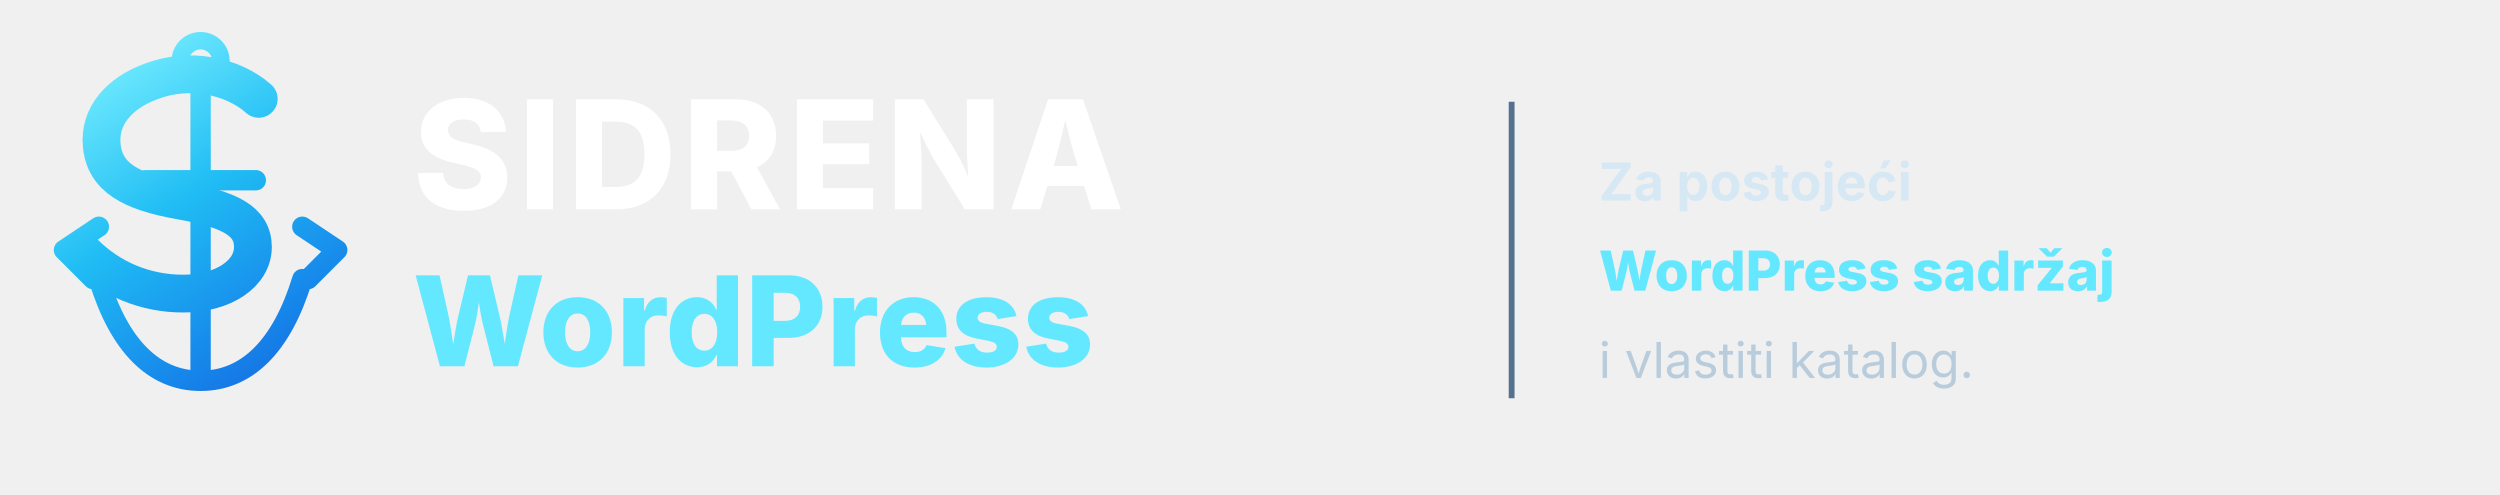
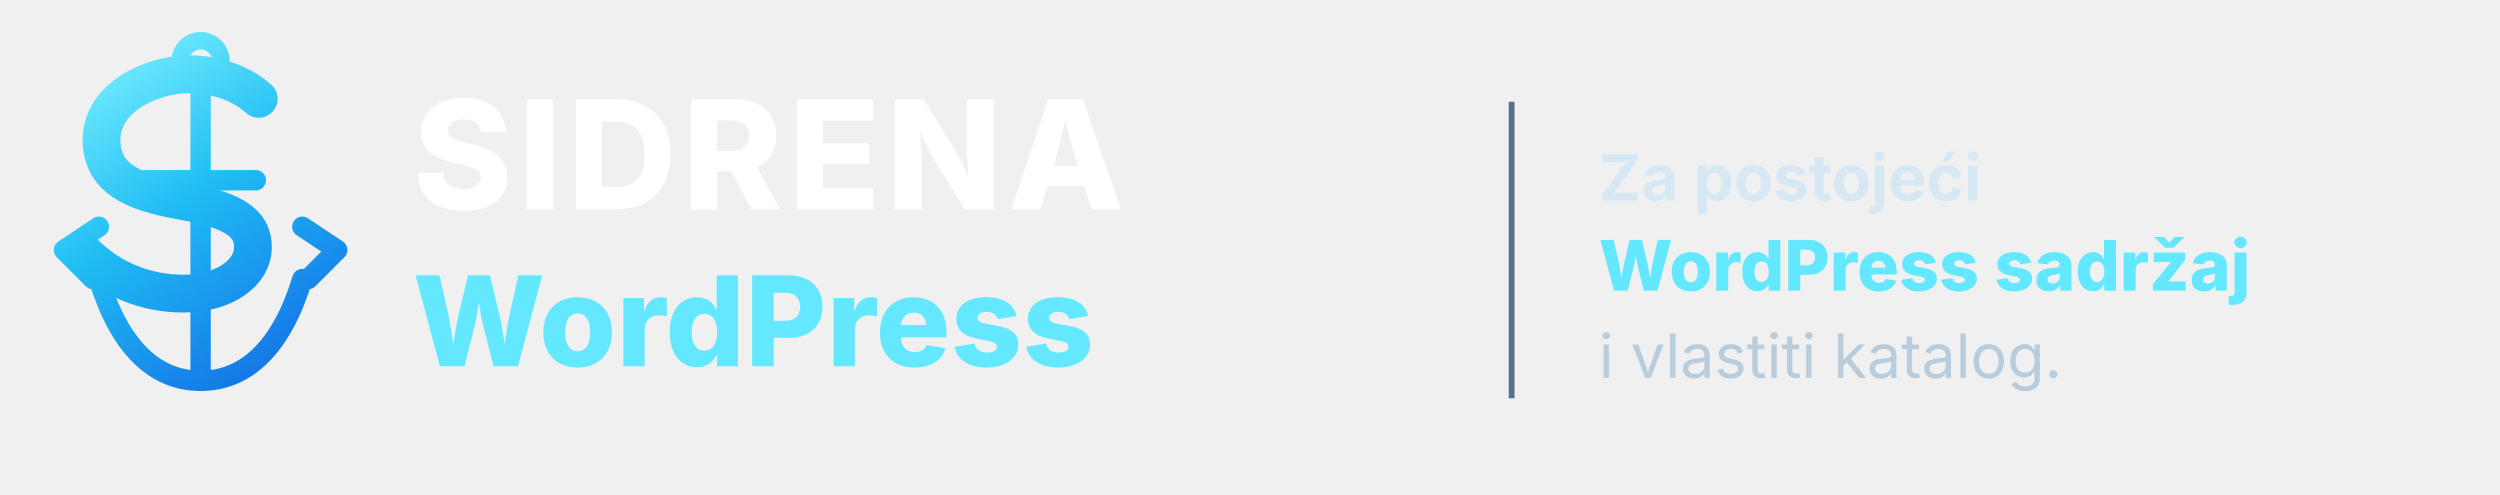
<svg xmlns="http://www.w3.org/2000/svg" viewBox="0 0 860 170" role="img" aria-labelledby="t d">
  <defs>
    <linearGradient id="m" x1="28" y1="12" x2="112" y2="140" gradientUnits="userSpaceOnUse">
      <stop stop-color="#78efff" />
      <stop offset=".38" stop-color="#20bdf4" />
      <stop offset=".72" stop-color="#1685ea" />
      <stop offset="1" stop-color="#1557d6" />
    </linearGradient>
  </defs>
  <g transform="translate(7 5)">
    <path d="M82 29c-9-8-24-11-37-6-11 4-18 12-17 22 1 11 10 16 27 19 17 3 25 7 25 16 0 9-10 16-24 16-13 0-25-5-34-14" fill="none" stroke="url(#m)" stroke-width="13" stroke-linecap="round" />
    <circle cx="62" cy="16" r="7" fill="none" stroke="url(#m)" stroke-width="6" />
    <path d="M62 23v83M43 57h38M27 73l-12 8 10 10M97 73l12 8-10 10M27 91c7 23 19 35 35 35s28-12 35-35M62 106v19" fill="none" stroke="url(#m)" stroke-width="7" stroke-linecap="round" stroke-linejoin="round" />
  </g>
  <text x="142" y="72" fill="#fff" font-family="Inter,Segoe UI,Arial,sans-serif" font-size="52" font-weight="800" letter-spacing="2">SIDRENA</text>
  <text x="142" y="126" fill="#64E8FF" font-family="Inter,Segoe UI,Arial,sans-serif" font-size="43" font-weight="800">WordPress</text>
  <line x1="520" y1="35" x2="520" y2="137" stroke="#55718e" stroke-width="2" />
-   <text x="550" y="69" fill="#d7e8f5" font-family="Inter,Segoe UI,Arial,sans-serif" font-size="18" font-weight="700">Za postojeći</text>
-   <text x="550" y="100" fill="#64E8FF" font-family="Inter,Segoe UI,Arial,sans-serif" font-size="19" font-weight="800">WordPress sadržaj</text>
-   <text x="550" y="130" fill="#b8ccdc" font-family="Inter,Segoe UI,Arial,sans-serif" font-size="17">i vlastiti katalog.</text>
+   <text x="550" y="69" fill="#d7e8f5" font-family="Inter,Segoe UI,Arial,sans-serif" font-size="22" font-weight="700">Za postojeći</text>
+   <text x="550" y="100" fill="#64E8FF" font-family="Inter,Segoe UI,Arial,sans-serif" font-size="24" font-weight="800">WordPress sadržaj</text>
+   <text x="550" y="130" fill="#b8ccdc" font-family="Inter,Segoe UI,Arial,sans-serif" font-size="21">i vlastiti katalog.</text>
</svg>
